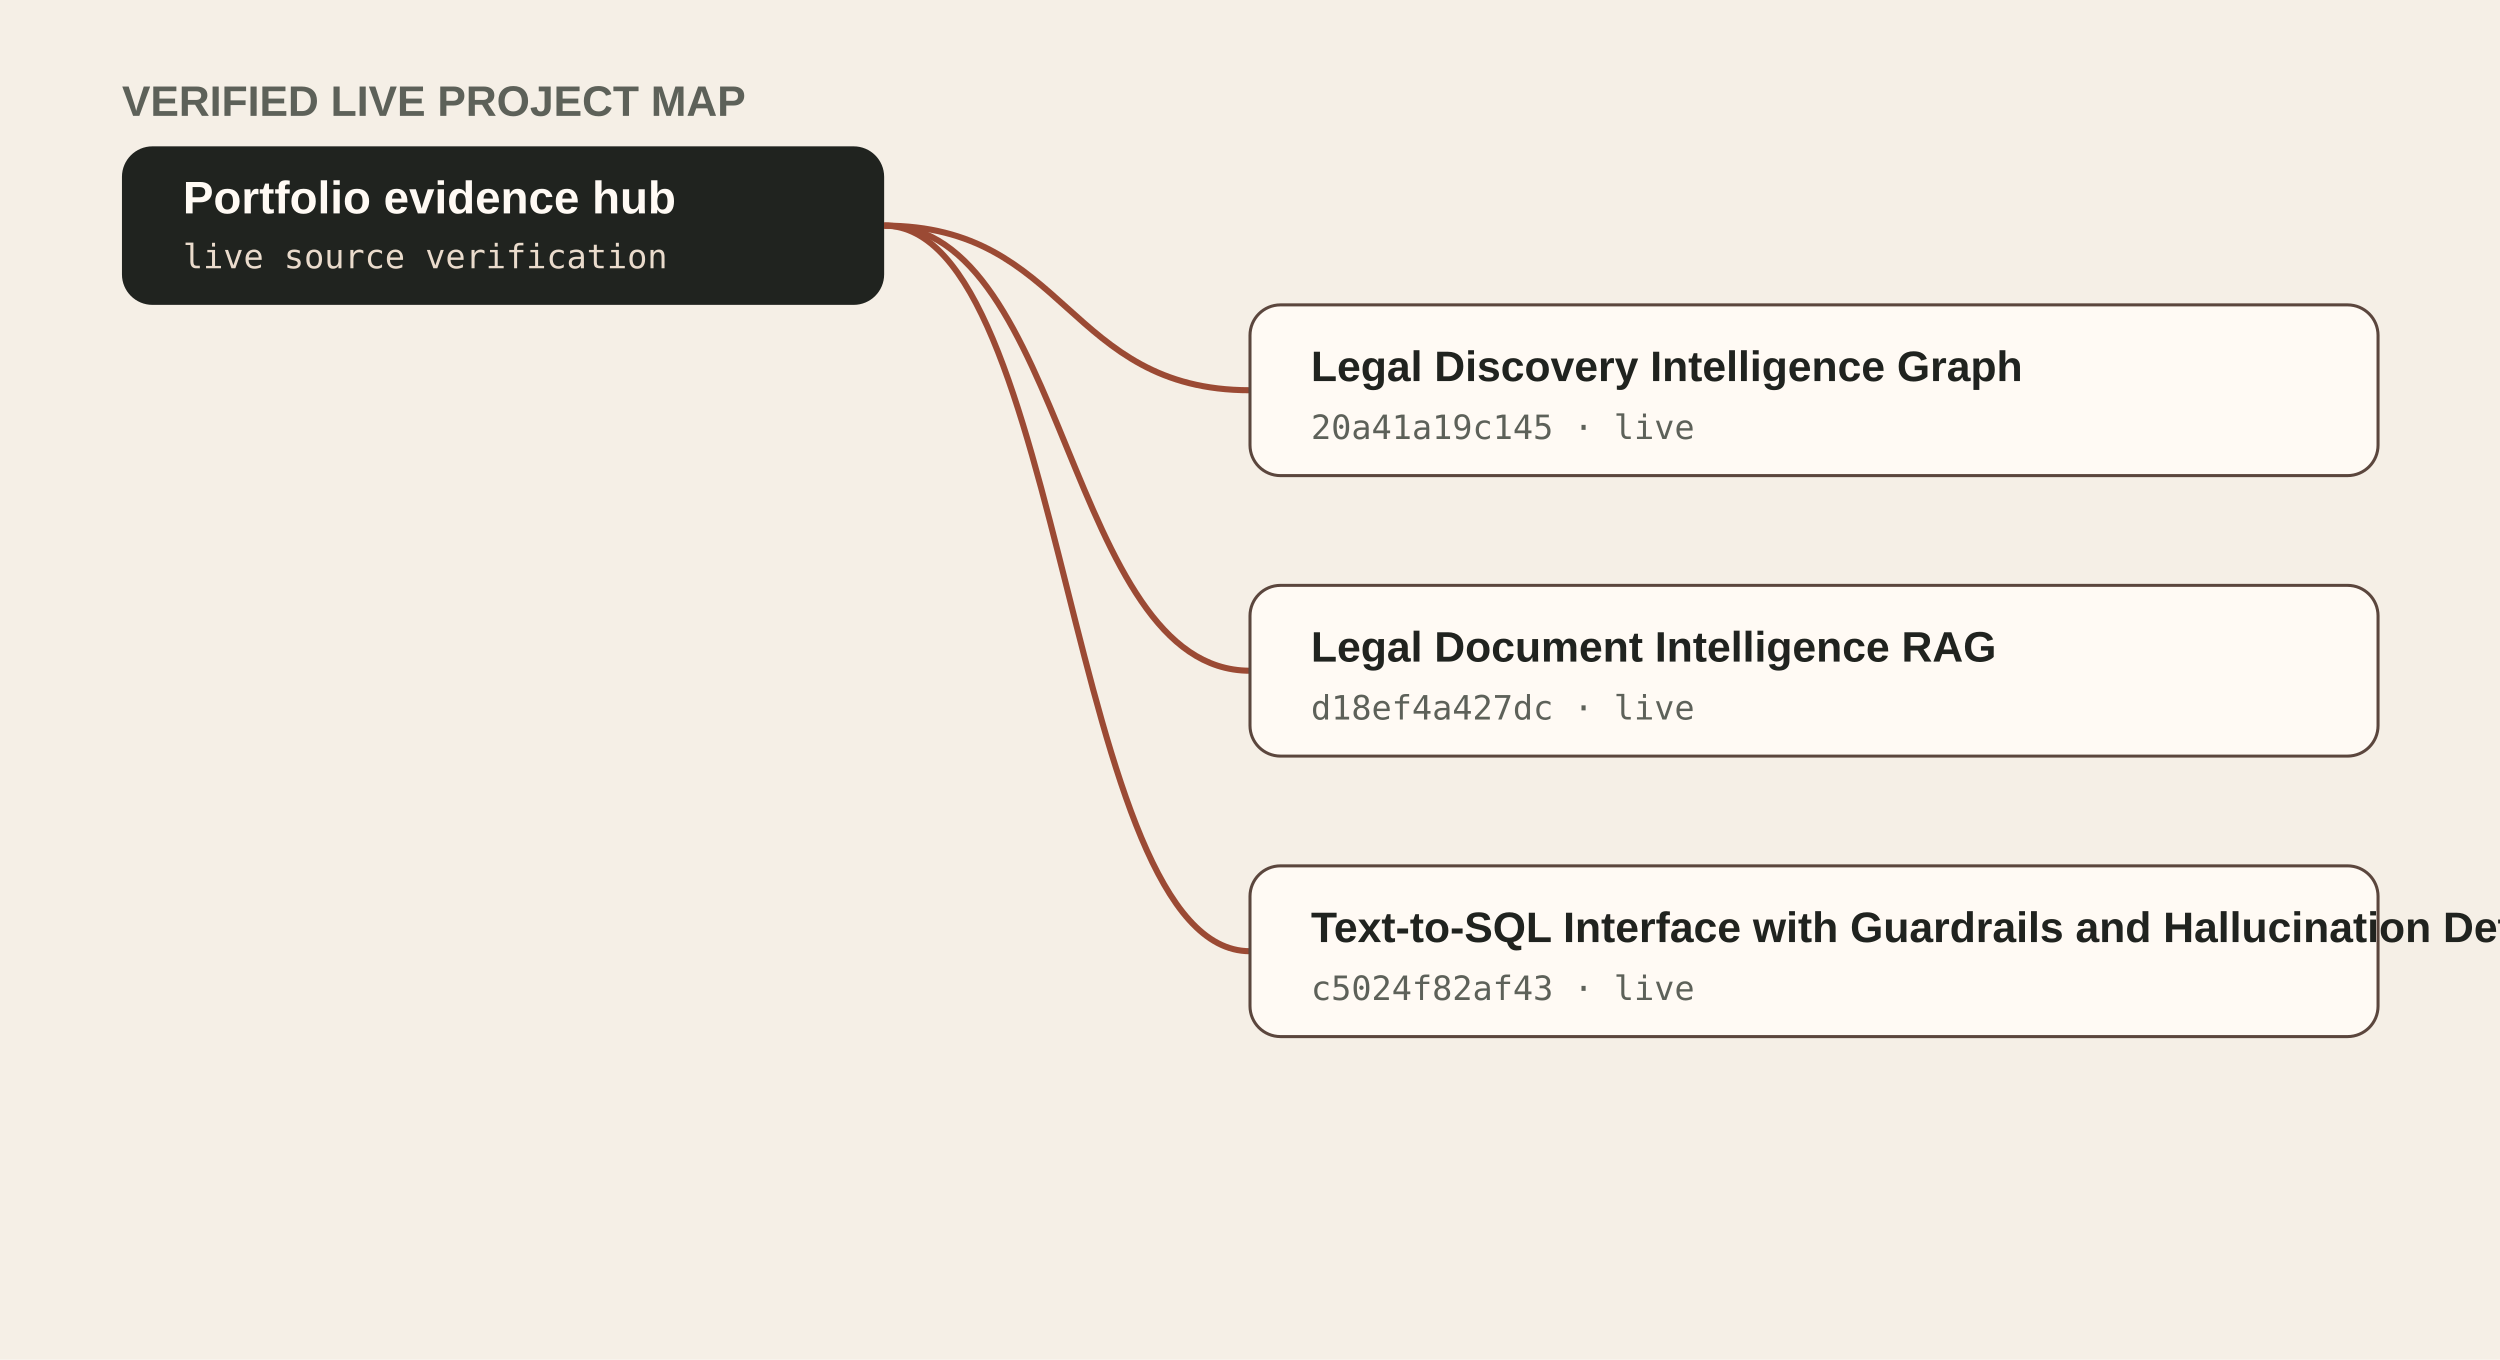
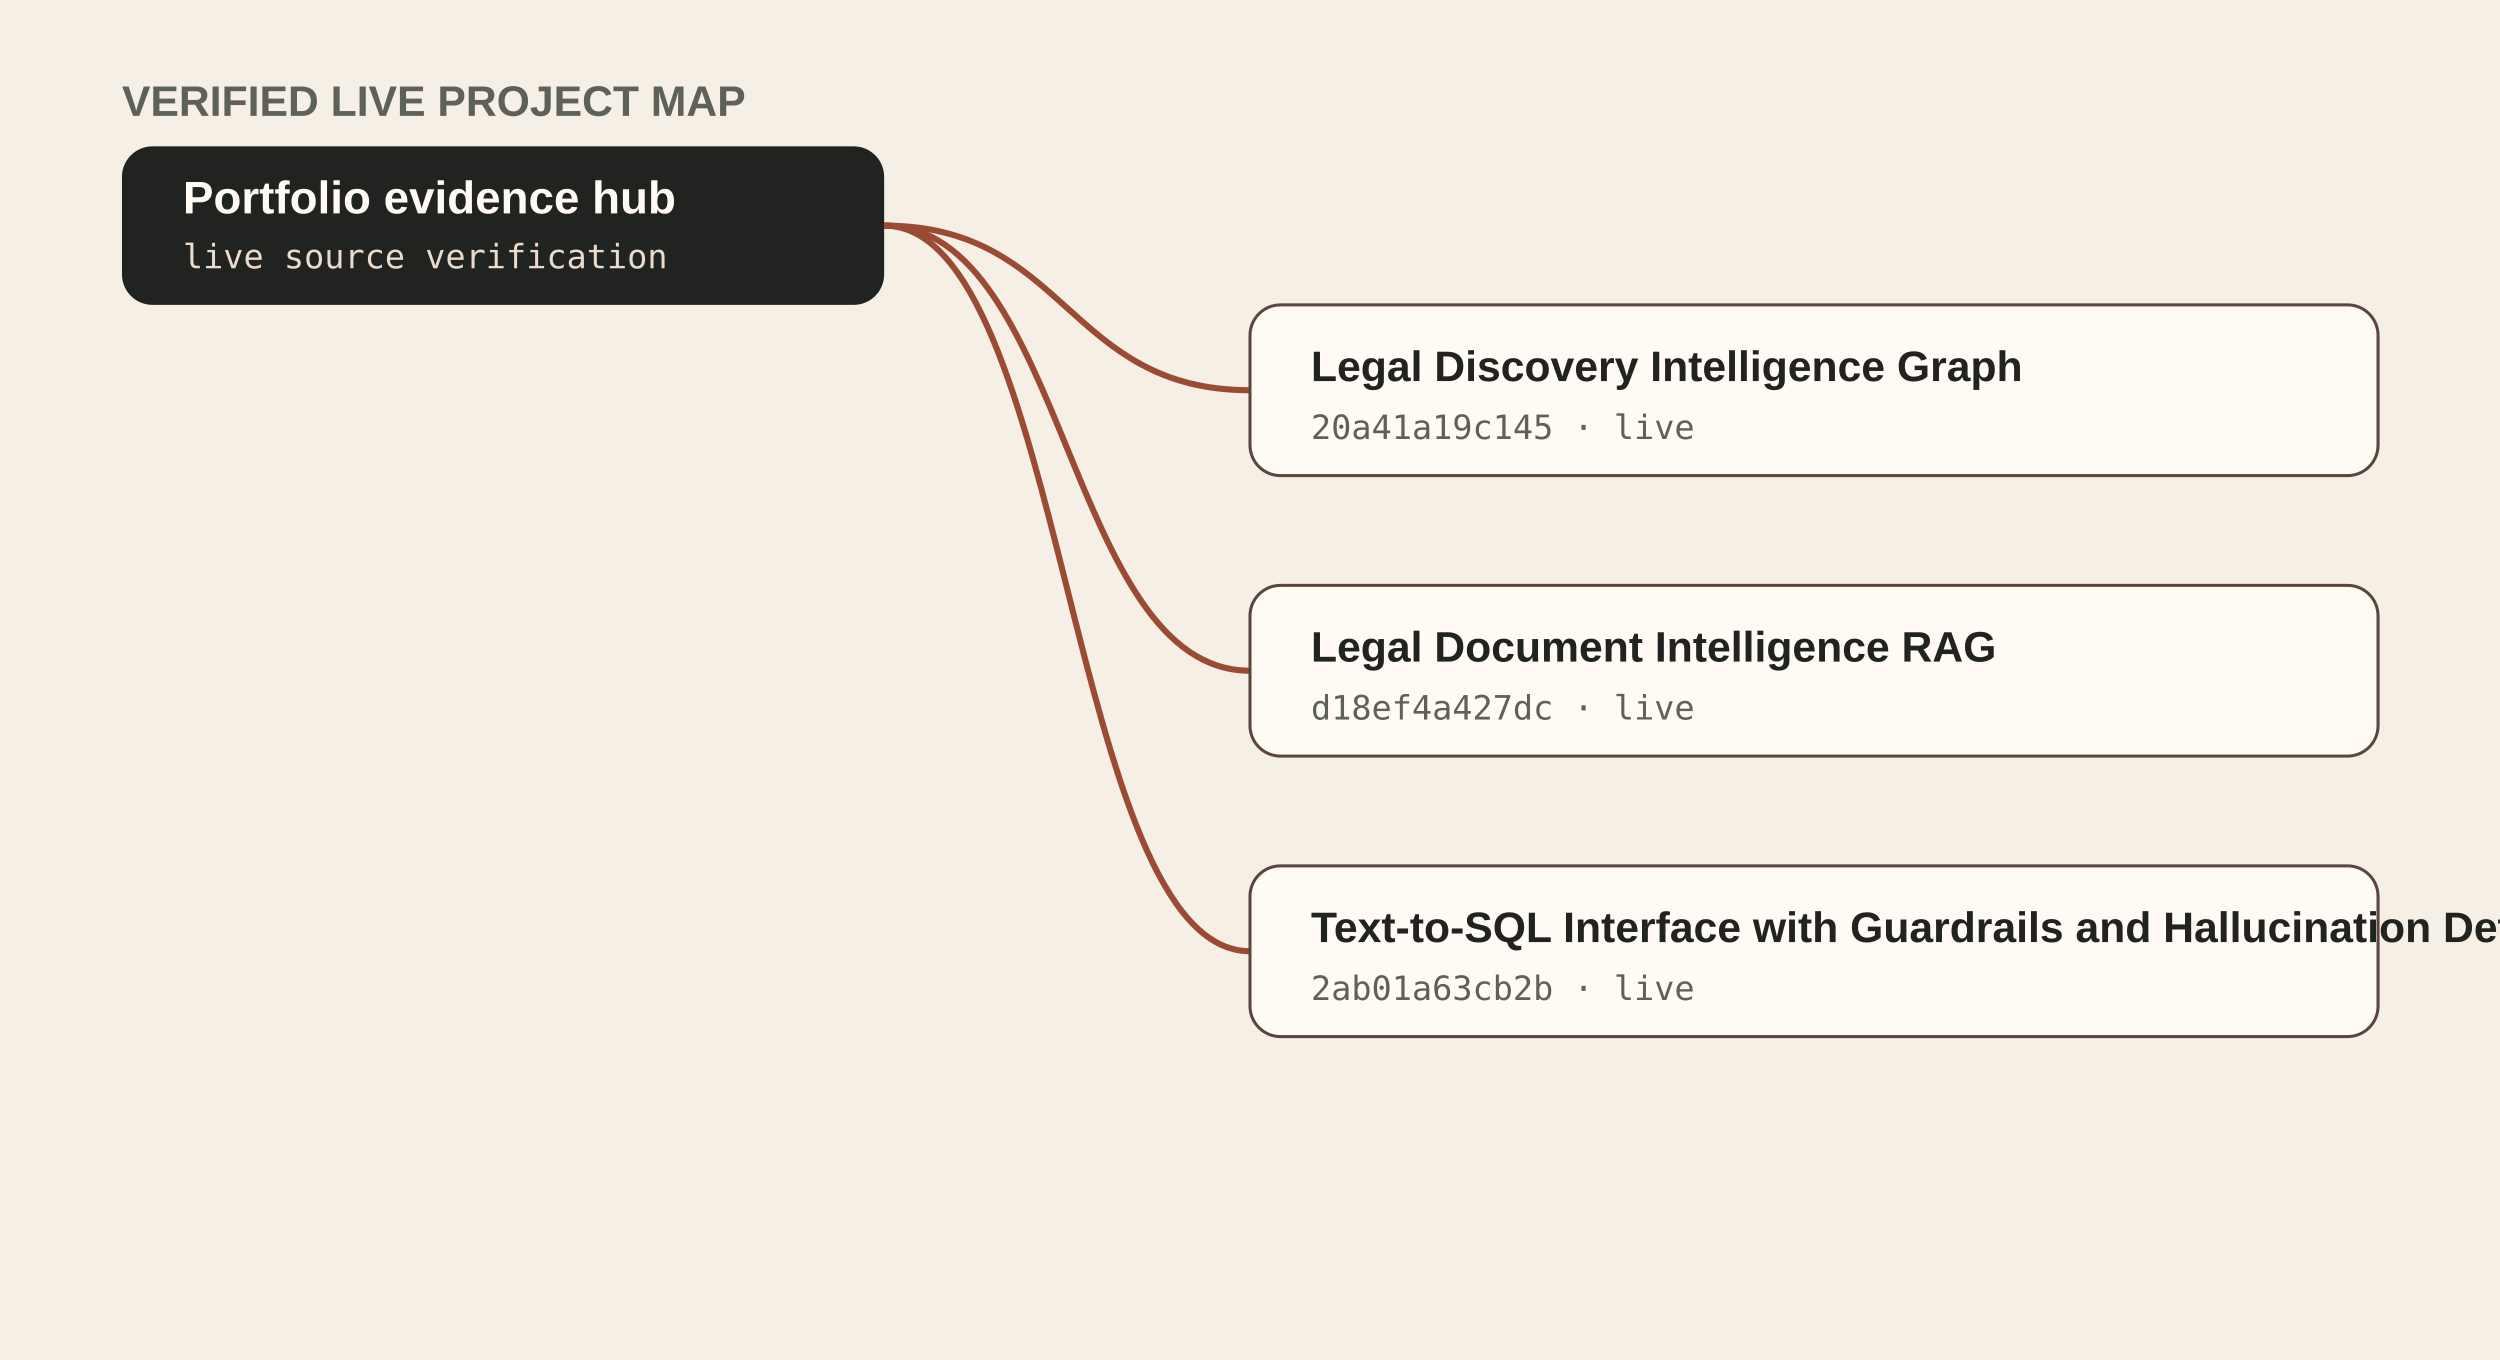
<svg xmlns="http://www.w3.org/2000/svg" width="820" height="446" viewBox="0 0 820 446" role="img" aria-labelledby="title desc">
  <rect width="820" height="446" fill="#f5efe6" />
  <text x="40" y="38" font-family="Arial, sans-serif" font-size="14" font-weight="700" fill="#5d6159">VERIFIED LIVE PROJECT MAP</text>
  <rect x="40" y="48" width="250" height="52" rx="10" fill="#20231f" />
  <text x="60" y="70" font-family="Arial, sans-serif" font-size="15" font-weight="700" fill="#fffaf4">Portfolio evidence hub</text>
  <text x="60" y="88" font-family="monospace" font-size="11" fill="#eadbcc">live source verification</text>
  <path d="M290 74 C 350 74, 350 128, 410 128" stroke="#9b4a34" stroke-width="2" fill="none" />
  <rect x="410" y="100" width="370" height="56" rx="10" fill="#fffaf4" stroke="#5b463d" />
  <text x="430" y="125" font-family="Arial, sans-serif" font-size="14" font-weight="700" fill="#20231f">Legal Discovery Intelligence Graph</text>
  <text x="430" y="144" font-family="monospace" font-size="11" fill="#5d6159">20a41a19c145 · live</text>
  <path d="M290 74 C 350 74, 350 220, 410 220" stroke="#9b4a34" stroke-width="2" fill="none" />
  <rect x="410" y="192" width="370" height="56" rx="10" fill="#fffaf4" stroke="#5b463d" />
  <text x="430" y="217" font-family="Arial, sans-serif" font-size="14" font-weight="700" fill="#20231f">Legal Document Intelligence RAG</text>
  <text x="430" y="236" font-family="monospace" font-size="11" fill="#5d6159">d18ef4a427dc · live</text>
  <path d="M290 74 C 350 74, 350 312, 410 312" stroke="#9b4a34" stroke-width="2" fill="none" />
  <rect x="410" y="284" width="370" height="56" rx="10" fill="#fffaf4" stroke="#5b463d" />
  <text x="430" y="309" font-family="Arial, sans-serif" font-size="14" font-weight="700" fill="#20231f">Text-to-SQL Interface with Guardrails and Hallucination Detection</text>
-   <text x="430" y="328" font-family="monospace" font-size="11" fill="#5d6159">c5024f82af43 · live</text>
+   <text x="430" y="328" font-family="monospace" font-size="11" fill="#5d6159">2ab01a63cb2b · live</text>
</svg>
